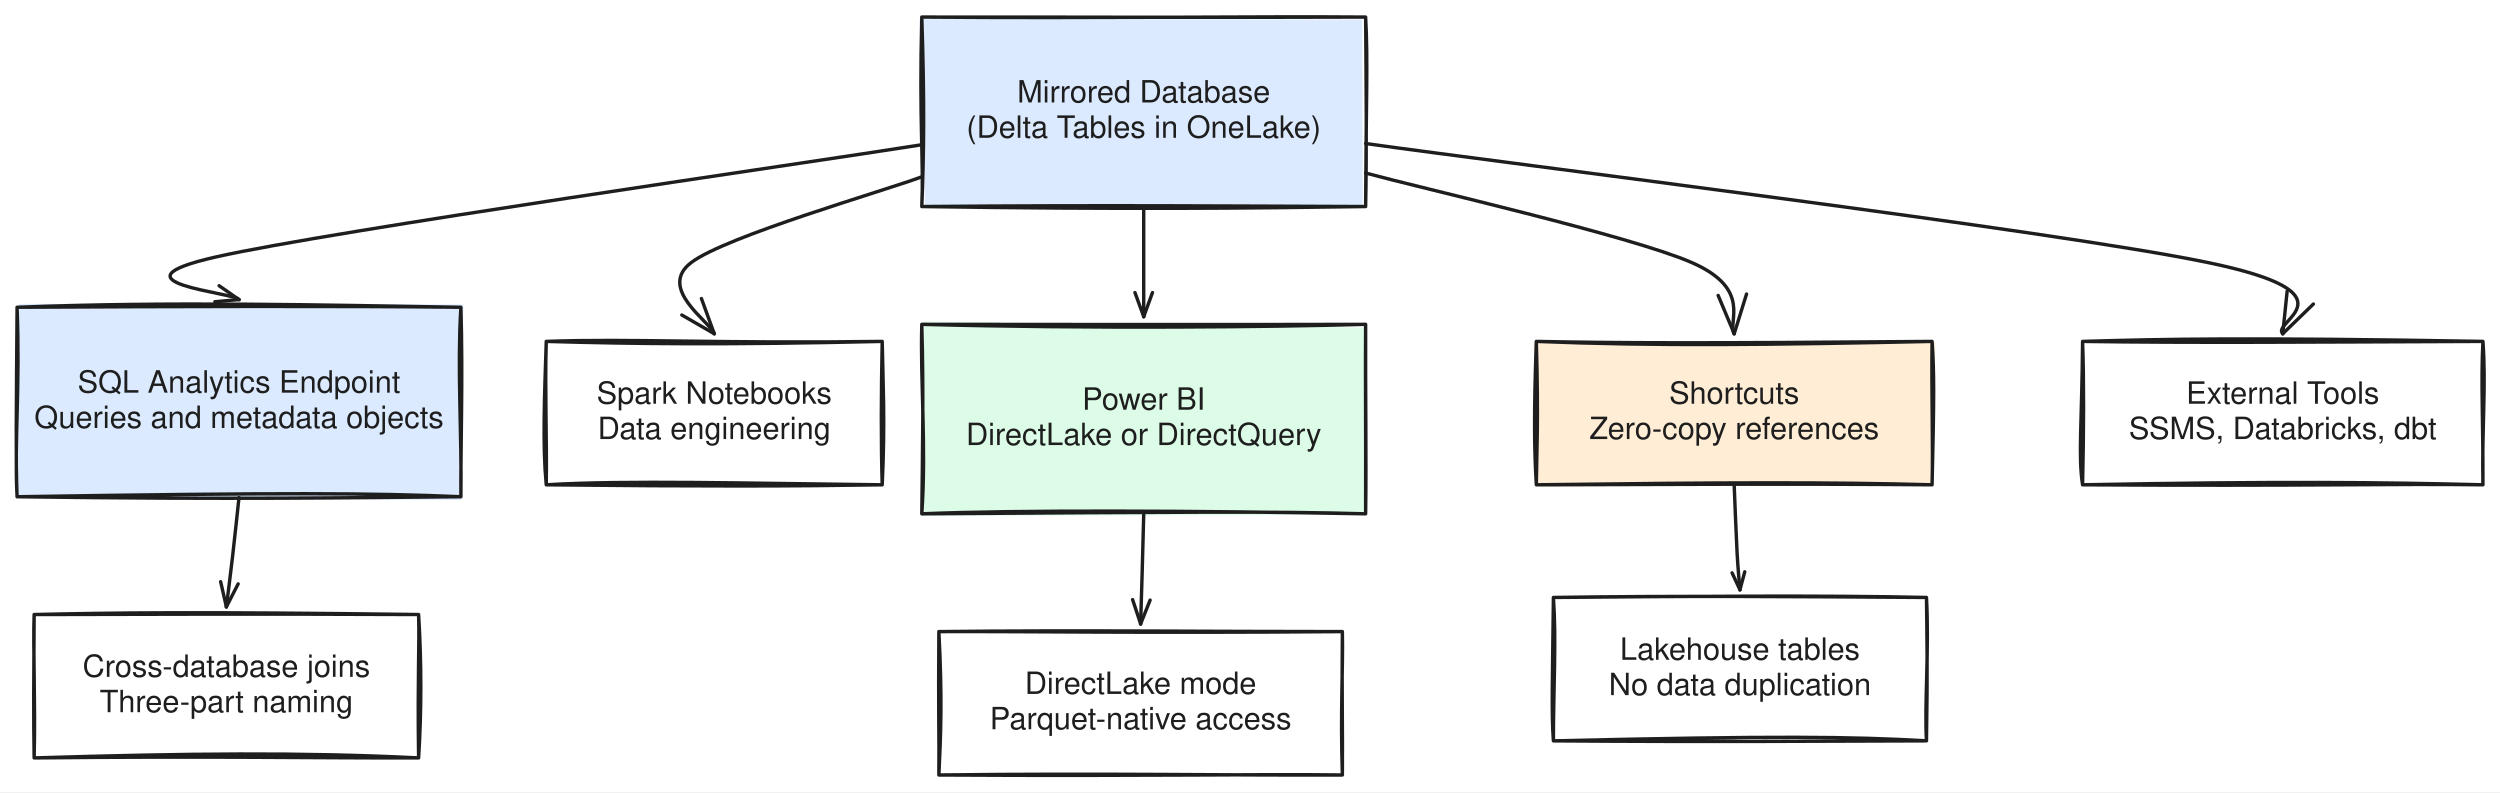
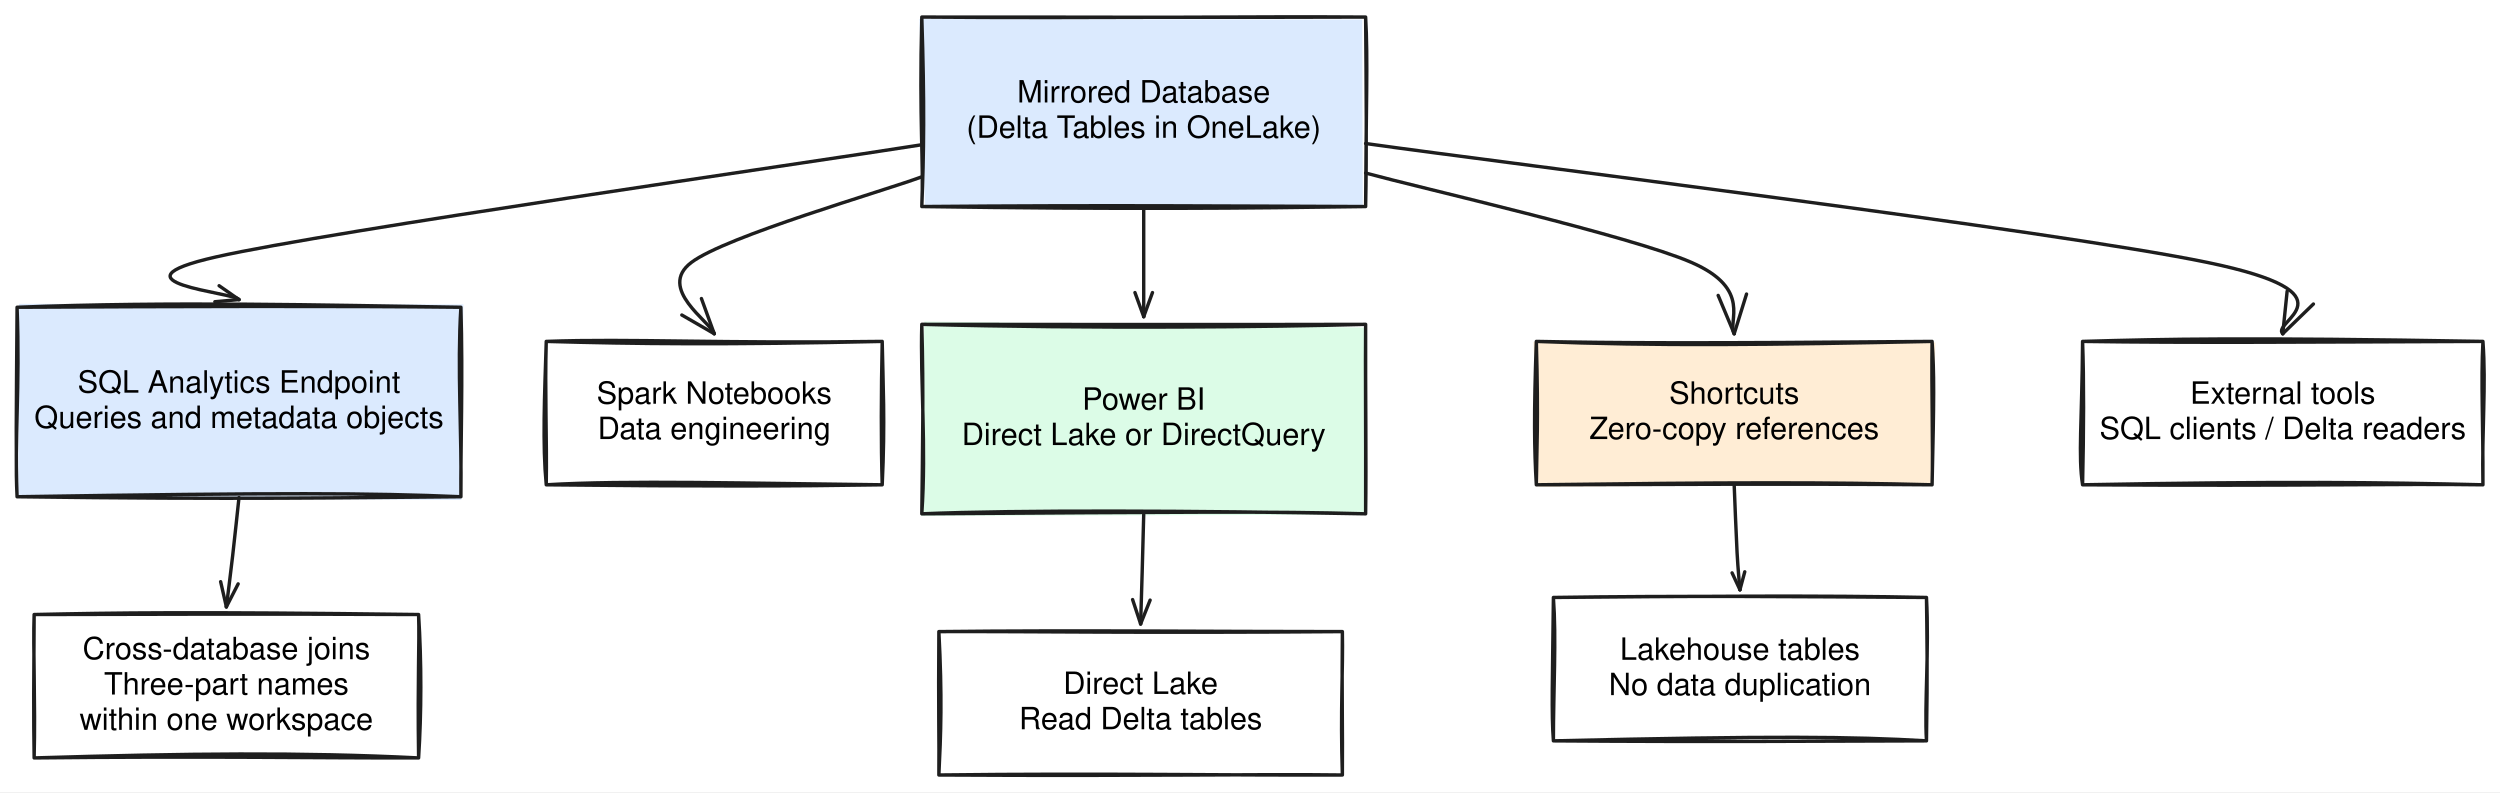
<svg xmlns="http://www.w3.org/2000/svg" version="1.1" viewBox="0 0 1464.531 464" width="1464.531" height="464">
  <defs>
    <style class="style-fonts">
      </style>
  </defs>
  <rect x="0" y="0" width="1464.531" height="464" fill="#ffffff" />
  <g stroke-linecap="round" transform="translate(540 10) rotate(0 130 55.5)">
    <path d="M-1.41 1.17 L258 1.46 L258.33 111.22 L1.9 111.66" stroke="none" stroke-width="0" fill="#dbeafe" />
    <path d="M0 0 C100.76 0.87, 196.93 -0.56, 260 0 M0 0 C89.19 -0.08, 177.94 0.38, 260 0 M260 0 C261.42 24.59, 260.22 53.97, 260 111 M260 0 C260.34 41.13, 260.66 80.21, 260 111 M260 111 C191.31 112.01, 118.36 112.75, 0 111 M260 111 C183.47 110.74, 108 110.05, 0 111 M0 111 C1.2 84.32, -1.63 62.75, 0 0 M0 111 C1.24 80.39, 1.65 50.62, 0 0" stroke="#1e1e1e" stroke-width="2" fill="none" />
  </g>
  <g transform="translate(565.9463 44.8) rotate(0 104.0537 20.7)">
-     <text x="104.054" y="15.21" font-family="Helvetica, Segoe UI Emoji" font-size="18px" fill="#1e1e1e" text-anchor="middle" style="white-space: pre;" direction="ltr" dominant-baseline="alphabetic">Mirrored Database</text>
-     <text x="104.054" y="35.91" font-family="Helvetica, Segoe UI Emoji" font-size="18px" fill="#1e1e1e" text-anchor="middle" style="white-space: pre;" direction="ltr" dominant-baseline="alphabetic">(Delta Tables in OneLake)</text>
+     <text x="104.054" y="15.21" font-family="Helvetica, Segoe UI Emoji" font-size="18px" fill="#000000" text-anchor="middle" style="white-space: pre;" direction="ltr" dominant-baseline="alphabetic">Mirrored Database</text>
+     <text x="104.054" y="35.91" font-family="Helvetica, Segoe UI Emoji" font-size="18px" fill="#000000" text-anchor="middle" style="white-space: pre;" direction="ltr" dominant-baseline="alphabetic">(Delta Tables in OneLake)</text>
  </g>
  <g stroke-linecap="round" transform="translate(10 180) rotate(0 130 55.5)">
    <path d="M1.17 -2 L261.46 -1.67 L260.22 112.9 L0.66 111.48" stroke="none" stroke-width="0" fill="#dbeafe" />
    <path d="M0 0 C90.26 -3.53, 179.08 -1.27, 260 0 M0 0 C94.59 -0.51, 190.39 -0.8, 260 0 M260 0 C257.73 36.11, 260.59 73.66, 260 111 M260 0 C261.25 41.68, 259.78 83.45, 260 111 M260 111 C193.93 111.51, 129.3 112.74, 0 111 M260 111 C207.85 108.75, 154.53 108.54, 0 111 M0 111 C-1.65 77.76, 1.82 47.58, 0 0 M0 111 C-0.81 88.73, -0.46 64.55, 0 0" stroke="#1e1e1e" stroke-width="2" fill="none" />
  </g>
  <g transform="translate(19.92822 214.8) rotate(0 120.0718 20.7)">
-     <text x="120.072" y="15.21" font-family="Helvetica, Segoe UI Emoji" font-size="18px" fill="#1e1e1e" text-anchor="middle" style="white-space: pre;" direction="ltr" dominant-baseline="alphabetic">SQL Analytics Endpoint</text>
-     <text x="120.072" y="35.91" font-family="Helvetica, Segoe UI Emoji" font-size="18px" fill="#1e1e1e" text-anchor="middle" style="white-space: pre;" direction="ltr" dominant-baseline="alphabetic">Queries and metadata objects</text>
+     <text x="120.072" y="15.21" font-family="Helvetica, Segoe UI Emoji" font-size="18px" fill="#000000" text-anchor="middle" style="white-space: pre;" direction="ltr" dominant-baseline="alphabetic">SQL Analytics Endpoint</text>
+     <text x="120.072" y="35.91" font-family="Helvetica, Segoe UI Emoji" font-size="18px" fill="#000000" text-anchor="middle" style="white-space: pre;" direction="ltr" dominant-baseline="alphabetic">Queries and metadata objects</text>
  </g>
  <g stroke-linecap="round" transform="translate(320 200) rotate(0 98.40625 42)">
    <path d="M0 0 C48.93 -1.79, 102.66 1.33, 196.81 0 M0 0 C52.43 1.49, 104.74 2.12, 196.81 0 M196.81 0 C197.22 23.6, 198.59 46.9, 196.81 84 M196.81 0 C196.18 29.39, 196.07 60.08, 196.81 84 M196.81 84 C119.86 83.19, 46.16 81.19, 0 84 M196.81 84 C144.12 84.86, 91.65 84.98, 0 84 M0 84 C-2.25 60.61, -1 31.69, 0 0 M0 84 C0.44 56.23, -0.87 29.32, 0 0" stroke="#1e1e1e" stroke-width="2" fill="none" />
  </g>
  <g transform="translate(349.3682 221.3) rotate(0 69.03809 20.7)">
-     <text x="69.038" y="15.21" font-family="Helvetica, Segoe UI Emoji" font-size="18px" fill="#1e1e1e" text-anchor="middle" style="white-space: pre;" direction="ltr" dominant-baseline="alphabetic">Spark Notebooks</text>
-     <text x="69.038" y="35.91" font-family="Helvetica, Segoe UI Emoji" font-size="18px" fill="#1e1e1e" text-anchor="middle" style="white-space: pre;" direction="ltr" dominant-baseline="alphabetic">Data engineering</text>
+     <text x="69.038" y="15.21" font-family="Helvetica, Segoe UI Emoji" font-size="18px" fill="#000000" text-anchor="middle" style="white-space: pre;" direction="ltr" dominant-baseline="alphabetic">Spark Notebooks</text>
+     <text x="69.038" y="35.91" font-family="Helvetica, Segoe UI Emoji" font-size="18px" fill="#000000" text-anchor="middle" style="white-space: pre;" direction="ltr" dominant-baseline="alphabetic">Data engineering</text>
  </g>
  <g stroke-linecap="round" transform="translate(540 190) rotate(0 130 55.5)">
    <path d="M1.46 -1.67 L260.22 1.9 L260.66 111.48 L-0.47 112.28" stroke="none" stroke-width="0" fill="#dcfce7" />
    <path d="M0 0 C101 2.73, 205.91 1.53, 260 0 M0 0 C81.55 0.03, 163.89 0.28, 260 0 M260 0 C259.85 40.89, 260.47 80.37, 260 111 M260 0 C259.75 27.2, 260.15 55.83, 260 111 M260 111 C158.63 109.09, 55.63 108.67, 0 111 M260 111 C205.08 109.41, 150.49 110.01, 0 111 M0 111 C2.74 71.5, -0.96 33.73, 0 0 M0 111 C0.4 74.84, 1.13 39.08, 0 0" stroke="#1e1e1e" stroke-width="2" fill="none" />
  </g>
-   <g transform="translate(565.9683 224.8) rotate(0 104.0317 20.7)">
-     <text x="104.032" y="15.21" font-family="Helvetica, Segoe UI Emoji" font-size="18px" fill="#1e1e1e" text-anchor="middle" style="white-space: pre;" direction="ltr" dominant-baseline="alphabetic">Power BI</text>
-     <text x="104.032" y="35.91" font-family="Helvetica, Segoe UI Emoji" font-size="18px" fill="#1e1e1e" text-anchor="middle" style="white-space: pre;" direction="ltr" dominant-baseline="alphabetic">DirectLake or DirectQuery</text>
+   <g transform="translate(563.4678 224.8) rotate(0 106.5322 20.7)">
+     <text x="106.532" y="15.21" font-family="Helvetica, Segoe UI Emoji" font-size="18px" fill="#000000" text-anchor="middle" style="white-space: pre;" direction="ltr" dominant-baseline="alphabetic">Power BI</text>
+     <text x="106.532" y="35.91" font-family="Helvetica, Segoe UI Emoji" font-size="18px" fill="#000000" text-anchor="middle" style="white-space: pre;" direction="ltr" dominant-baseline="alphabetic">Direct Lake or DirectQuery</text>
  </g>
  <g stroke-linecap="round" transform="translate(900 200) rotate(0 115.9219 42)">
    <path d="M-1.67 0.22 L233.74 0.66 L232.33 83.53 L1.28 85.18" stroke="none" stroke-width="0" fill="#ffedd5" />
    <path d="M0 0 C70.38 2.87, 138.76 1.99, 231.84 0 M0 0 C47.15 0.94, 95.07 1.2, 231.84 0 M231.84 0 C233.12 18.62, 233.02 33.11, 231.84 84 M231.84 0 C231.38 29.56, 232.5 60.99, 231.84 84 M231.84 84 C172.25 82.39, 112.35 82.53, 0 84 M231.84 84 C148.15 83.29, 65.71 83.87, 0 84 M0 84 C0.19 63.84, 1.34 47.83, 0 0 M0 84 C-1.21 63.47, -1.51 42.51, 0 0" stroke="#1e1e1e" stroke-width="2" fill="none" />
  </g>
  <g transform="translate(930.3867 221.3) rotate(0 85.53516 20.7)">
-     <text x="85.535" y="15.21" font-family="Helvetica, Segoe UI Emoji" font-size="18px" fill="#1e1e1e" text-anchor="middle" style="white-space: pre;" direction="ltr" dominant-baseline="alphabetic">Shortcuts</text>
-     <text x="85.535" y="35.91" font-family="Helvetica, Segoe UI Emoji" font-size="18px" fill="#1e1e1e" text-anchor="middle" style="white-space: pre;" direction="ltr" dominant-baseline="alphabetic">Zero-copy references</text>
+     <text x="85.535" y="15.21" font-family="Helvetica, Segoe UI Emoji" font-size="18px" fill="#000000" text-anchor="middle" style="white-space: pre;" direction="ltr" dominant-baseline="alphabetic">Shortcuts</text>
+     <text x="85.535" y="35.91" font-family="Helvetica, Segoe UI Emoji" font-size="18px" fill="#000000" text-anchor="middle" style="white-space: pre;" direction="ltr" dominant-baseline="alphabetic">Zero-copy references</text>
  </g>
  <g stroke-linecap="round" transform="translate(1220 200) rotate(0 117.2656 42)">
    <path d="M0 0 C48.4 -1.39, 94.8 -2.43, 234.53 0 M0 0 C64.72 0.95, 129.48 0.39, 234.53 0 M234.53 0 C236.46 26.12, 233.87 50.98, 234.53 84 M234.53 0 C233.29 24.38, 234.68 46.67, 234.53 84 M234.53 84 C182.55 83.25, 132.34 84.82, 0 84 M234.53 84 C175.26 82.53, 116.69 81.84, 0 84 M0 84 C-2.64 67.02, -0.38 47.91, 0 0 M0 84 C0.7 52.73, 0.85 22.62, 0 0" stroke="#1e1e1e" stroke-width="2" fill="none" />
  </g>
-   <g transform="translate(1246.734 221.3) rotate(0 90.53174 20.7)">
-     <text x="90.532" y="15.21" font-family="Helvetica, Segoe UI Emoji" font-size="18px" fill="#1e1e1e" text-anchor="middle" style="white-space: pre;" direction="ltr" dominant-baseline="alphabetic">External Tools</text>
-     <text x="90.532" y="35.91" font-family="Helvetica, Segoe UI Emoji" font-size="18px" fill="#1e1e1e" text-anchor="middle" style="white-space: pre;" direction="ltr" dominant-baseline="alphabetic">SSMS, Databricks, dbt</text>
+   <g transform="translate(1229.718 221.3) rotate(0 107.5474 20.7)">
+     <text x="107.547" y="15.21" font-family="Helvetica, Segoe UI Emoji" font-size="18px" fill="#000000" text-anchor="middle" style="white-space: pre;" direction="ltr" dominant-baseline="alphabetic">External tools</text>
+     <text x="107.547" y="35.91" font-family="Helvetica, Segoe UI Emoji" font-size="18px" fill="#000000" text-anchor="middle" style="white-space: pre;" direction="ltr" dominant-baseline="alphabetic">SQL clients / Delta readers</text>
  </g>
  <g stroke-linecap="round" transform="translate(20 360) rotate(0 112.6094 42)">
    <path d="M0 0 C47 -1.04, 93.5 -1.72, 225.22 0 M0 0 C59.05 -0.02, 117.78 -0.53, 225.22 0 M225.22 0 C226.98 28.02, 226.92 57.74, 225.22 84 M225.22 0 C225.79 18.59, 224.53 34.54, 225.22 84 M225.22 84 C156.51 80.58, 90 81.29, 0 84 M225.22 84 C164.12 84.11, 102.31 82.89, 0 84 M0 84 C0.82 51.53, -0.73 19.5, 0 0 M0 84 C-0.41 60.71, -0.25 36.07, 0 0" stroke="#1e1e1e" stroke-width="2" fill="none" />
  </g>
-   <g transform="translate(48.06738 381.3) rotate(0 84.54199 20.7)">
-     <text x="84.542" y="15.21" font-family="Helvetica, Segoe UI Emoji" font-size="18px" fill="#1e1e1e" text-anchor="middle" style="white-space: pre;" direction="ltr" dominant-baseline="alphabetic">Cross-database joins</text>
-     <text x="84.542" y="35.91" font-family="Helvetica, Segoe UI Emoji" font-size="18px" fill="#1e1e1e" text-anchor="middle" style="white-space: pre;" direction="ltr" dominant-baseline="alphabetic">Three-part naming</text>
+   <g transform="translate(46.56445 370.95) rotate(0 86.04492 31.05)">
+     <text x="86.045" y="15.21" font-family="Helvetica, Segoe UI Emoji" font-size="18px" fill="#000000" text-anchor="middle" style="white-space: pre;" direction="ltr" dominant-baseline="alphabetic">Cross-database joins</text>
+     <text x="86.045" y="35.91" font-family="Helvetica, Segoe UI Emoji" font-size="18px" fill="#000000" text-anchor="middle" style="white-space: pre;" direction="ltr" dominant-baseline="alphabetic">Three-part names</text>
+     <text x="86.045" y="56.61" font-family="Helvetica, Segoe UI Emoji" font-size="18px" fill="#000000" text-anchor="middle" style="white-space: pre;" direction="ltr" dominant-baseline="alphabetic">within one workspace</text>
  </g>
  <g stroke-linecap="round" transform="translate(550 370) rotate(0 118.1875 42)">
    <path d="M0 0 C81.22 -0.94, 161.53 0.03, 236.38 0 M0 0 C56.96 -0.22, 112.94 0.98, 236.38 0 M236.38 0 C235.98 31.84, 236.63 59.59, 236.38 84 M236.38 0 C236.87 22.22, 235.11 45.34, 236.38 84 M236.38 84 C165.95 84.29, 97.73 82.83, 0 84 M236.38 84 C183.49 83.31, 128.98 84.77, 0 84 M0 84 C1.18 60.23, 2 38.13, 0 0 M0 84 C0.24 63.87, -0.38 46.36, 0 0" stroke="#1e1e1e" stroke-width="2" fill="none" />
  </g>
-   <g transform="translate(579.1411 391.3) rotate(0 89.04639 20.7)">
-     <text x="89.046" y="15.21" font-family="Helvetica, Segoe UI Emoji" font-size="18px" fill="#1e1e1e" text-anchor="middle" style="white-space: pre;" direction="ltr" dominant-baseline="alphabetic">DirectLake mode</text>
-     <text x="89.046" y="35.91" font-family="Helvetica, Segoe UI Emoji" font-size="18px" fill="#1e1e1e" text-anchor="middle" style="white-space: pre;" direction="ltr" dominant-baseline="alphabetic">Parquet-native access</text>
+   <g transform="translate(596.6445 391.3) rotate(0 71.54297 20.7)">
+     <text x="71.543" y="15.21" font-family="Helvetica, Segoe UI Emoji" font-size="18px" fill="#000000" text-anchor="middle" style="white-space: pre;" direction="ltr" dominant-baseline="alphabetic">Direct Lake</text>
+     <text x="71.543" y="35.91" font-family="Helvetica, Segoe UI Emoji" font-size="18px" fill="#000000" text-anchor="middle" style="white-space: pre;" direction="ltr" dominant-baseline="alphabetic">Read Delta tables</text>
  </g>
  <g stroke-linecap="round" transform="translate(910 350) rotate(0 109.2734 42)">
    <path d="M0 0 C78.5 -0.71, 159.64 -1.34, 218.55 0 M0 0 C70.39 -1.1, 142.86 -0.51, 218.55 0 M218.55 0 C220.21 31.3, 217.27 62.77, 218.55 84 M218.55 0 C218.8 20.27, 219.26 42.15, 218.55 84 M218.55 84 C175.33 81.47, 129.59 81, 0 84 M218.55 84 C155.96 84.17, 95.6 84.71, 0 84 M0 84 C-1.22 67.9, -0.52 47.98, 0 0 M0 84 C0 53.99, 1.79 24.09, 0 0" stroke="#1e1e1e" stroke-width="2" fill="none" />
  </g>
  <g transform="translate(942.2197 371.3) rotate(0 77.05371 20.7)">
-     <text x="77.054" y="15.21" font-family="Helvetica, Segoe UI Emoji" font-size="18px" fill="#1e1e1e" text-anchor="middle" style="white-space: pre;" direction="ltr" dominant-baseline="alphabetic">Lakehouse tables</text>
-     <text x="77.054" y="35.91" font-family="Helvetica, Segoe UI Emoji" font-size="18px" fill="#1e1e1e" text-anchor="middle" style="white-space: pre;" direction="ltr" dominant-baseline="alphabetic">No data duplication</text>
+     <text x="77.054" y="15.21" font-family="Helvetica, Segoe UI Emoji" font-size="18px" fill="#000000" text-anchor="middle" style="white-space: pre;" direction="ltr" dominant-baseline="alphabetic">Lakehouse tables</text>
+     <text x="77.054" y="35.91" font-family="Helvetica, Segoe UI Emoji" font-size="18px" fill="#000000" text-anchor="middle" style="white-space: pre;" direction="ltr" dominant-baseline="alphabetic">No data duplication</text>
  </g>
  <g stroke-linecap="round">
    <g transform="translate(540.0005 84.794) rotate(0 -206.7034 45.353)">
      <path d="M0 0 C-68.9 10.95, -346.74 50.59, -413.41 65.71 C-480.07 80.82, -402.23 86.54, -400 90.71 M0 0 C-68.9 10.95, -346.74 50.59, -413.41 65.71 C-480.07 80.82, -402.23 86.54, -400 90.71" stroke="#1e1e1e" stroke-width="2" fill="none" />
    </g>
    <g transform="translate(540.0005 84.794) rotate(0 -206.7034 45.353)">
      <path d="M-414.13 91.97 C-410.35 91.63, -406.57 91.29, -400 90.71 M-414.13 91.97 C-410.31 91.63, -406.5 91.29, -400 90.71" stroke="#1e1e1e" stroke-width="2" fill="none" />
    </g>
    <g transform="translate(540.0005 84.794) rotate(0 -206.7034 45.353)">
      <path d="M-411.64 82.59 C-408.52 84.77, -405.41 86.94, -400 90.71 M-411.64 82.59 C-408.49 84.78, -405.35 86.97, -400 90.71" stroke="#1e1e1e" stroke-width="2" fill="none" />
    </g>
  </g>
  <mask />
  <g stroke-linecap="round">
    <g transform="translate(540.0005 103.589) rotate(0 -67.50037 45.9555)">
      <path d="M0 0 C-22.5 8.36, -114.73 34.84, -135 50.16 C-155.27 65.48, -123.83 84.95, -121.59 91.91 M0 0 C-22.5 8.36, -114.73 34.84, -135 50.16 C-155.27 65.48, -123.83 84.95, -121.59 91.91" stroke="#1e1e1e" stroke-width="2" fill="none" />
    </g>
    <g transform="translate(540.0005 103.589) rotate(0 -67.50037 45.9555)">
      <path d="M-140.58 80.95 C-134.6 84.4, -128.63 87.85, -121.59 91.91 M-140.58 80.95 C-133.81 84.86, -127.04 88.77, -121.59 91.91" stroke="#1e1e1e" stroke-width="2" fill="none" />
    </g>
    <g transform="translate(540.0005 103.589) rotate(0 -67.50037 45.9555)">
      <path d="M-129.09 71.31 C-126.73 77.79, -124.37 84.28, -121.59 91.91 M-129.09 71.31 C-126.42 78.65, -123.75 86, -121.59 91.91" stroke="#1e1e1e" stroke-width="2" fill="none" />
    </g>
  </g>
  <mask />
  <g stroke-linecap="round">
    <g transform="translate(670.0005 121.5) rotate(0 0 32)">
      <path d="M0 0 C0 5.67, 0 23.33, 0 34 C0 44.67, 0 59, 0 64 M0 0 C0 5.67, 0 23.33, 0 34 C0 44.67, 0 59, 0 64" stroke="#1e1e1e" stroke-width="2" fill="none" />
    </g>
    <g transform="translate(670.0005 121.5) rotate(0 0 32)">
      <path d="M-5.13 49.9 C-4.08 52.8, -3.02 55.7, 0 64 M-5.13 49.9 C-4.09 52.77, -3.04 55.64, 0 64" stroke="#1e1e1e" stroke-width="2" fill="none" />
    </g>
    <g transform="translate(670.0005 121.5) rotate(0 0 32)">
      <path d="M5.13 49.9 C4.08 52.8, 3.02 55.7, 0 64 M5.13 49.9 C4.09 52.77, 3.04 55.64, 0 64" stroke="#1e1e1e" stroke-width="2" fill="none" />
    </g>
  </g>
  <mask />
  <g stroke-linecap="round">
    <g transform="translate(800.0005 101.364) rotate(0 107.9605 47.068)">
      <path d="M0 0 C31.82 8.73, 154.93 36.7, 190.92 52.39 C226.91 68.08, 211.75 87.18, 215.92 94.14 M0 0 C31.82 8.73, 154.93 36.7, 190.92 52.39 C226.91 68.08, 211.75 87.18, 215.92 94.14" stroke="#1e1e1e" stroke-width="2" fill="none" />
    </g>
    <g transform="translate(800.0005 101.364) rotate(0 107.9605 47.068)">
      <path d="M206.52 71.7 C209.1 77.87, 211.69 84.04, 215.92 94.14 M206.52 71.7 C209.31 78.35, 212.09 85.01, 215.92 94.14" stroke="#1e1e1e" stroke-width="2" fill="none" />
    </g>
    <g transform="translate(800.0005 101.364) rotate(0 107.9605 47.068)">
      <path d="M223.14 70.9 C221.16 77.29, 219.17 83.68, 215.92 94.14 M223.14 70.9 C221 77.79, 218.86 84.68, 215.92 94.14" stroke="#1e1e1e" stroke-width="2" fill="none" />
    </g>
  </g>
  <mask />
  <g stroke-linecap="round">
    <g transform="translate(800.0005 84.071) rotate(0 268.6326 55.7145)">
      <path d="M0 0 C82.2 11.61, 403.64 51.11, 493.19 69.68 C582.73 88.25, 529.92 104.47, 537.27 111.43 M0 0 C82.2 11.61, 403.64 51.11, 493.19 69.68 C582.73 88.25, 529.92 104.47, 537.27 111.43" stroke="#1e1e1e" stroke-width="2" fill="none" />
    </g>
    <g transform="translate(800.0005 84.071) rotate(0 268.6326 55.7145)">
      <path d="M539.83 86.56 C539.16 93.11, 538.48 99.66, 537.27 111.43 M539.83 86.56 C538.94 95.17, 538.06 103.77, 537.27 111.43" stroke="#1e1e1e" stroke-width="2" fill="none" />
    </g>
    <g transform="translate(800.0005 84.071) rotate(0 268.6326 55.7145)">
      <path d="M555.22 94.03 C550.49 98.61, 545.76 103.19, 537.27 111.43 M555.22 94.03 C549 100.05, 542.79 106.07, 537.27 111.43" stroke="#1e1e1e" stroke-width="2" fill="none" />
    </g>
  </g>
  <mask />
  <g stroke-linecap="round">
    <g transform="translate(140 291.5) rotate(0 -3.695312 32)">
      <path d="M0 0 C-0.62 5.67, -2.46 23.33, -3.7 34 C-4.93 44.67, -6.77 59, -7.39 64 M0 0 C-0.62 5.67, -2.46 23.33, -3.7 34 C-4.93 44.67, -6.77 59, -7.39 64" stroke="#1e1e1e" stroke-width="2" fill="none" />
    </g>
    <g transform="translate(140 291.5) rotate(0 -3.695312 32)">
      <path d="M-10.75 49.26 C-9.95 52.79, -9.14 56.31, -7.39 64 M-10.75 49.26 C-9.52 54.65, -8.3 60.03, -7.39 64" stroke="#1e1e1e" stroke-width="2" fill="none" />
    </g>
    <g transform="translate(140 291.5) rotate(0 -3.695312 32)">
      <path d="M-0.49 50.55 C-2.14 53.77, -3.79 56.98, -7.39 64 M-0.49 50.55 C-3.01 55.47, -5.53 60.38, -7.39 64" stroke="#1e1e1e" stroke-width="2" fill="none" />
    </g>
  </g>
  <mask />
  <g stroke-linecap="round">
    <g transform="translate(670.0005 301.5) rotate(0 -0.90625 32)">
      <path d="M0 0 C-0.15 5.67, -0.6 23.33, -0.91 34 C-1.21 44.67, -1.66 59, -1.81 64 M0 0 C-0.15 5.67, -0.6 23.33, -0.91 34 C-1.21 44.67, -1.66 59, -1.81 64" stroke="#1e1e1e" stroke-width="2" fill="none" />
    </g>
    <g transform="translate(670.0005 301.5) rotate(0 -0.90625 32)">
      <path d="M-6.51 49.75 C-4.98 54.39, -3.45 59.04, -1.81 64 M-6.51 49.75 C-4.74 55.12, -2.97 60.5, -1.81 64" stroke="#1e1e1e" stroke-width="2" fill="none" />
    </g>
    <g transform="translate(670.0005 301.5) rotate(0 -0.90625 32)">
      <path d="M3.75 50.06 C1.94 54.61, 0.12 59.15, -1.81 64 M3.75 50.06 C1.65 55.32, -0.45 60.58, -1.81 64" stroke="#1e1e1e" stroke-width="2" fill="none" />
    </g>
  </g>
  <mask />
  <g stroke-linecap="round">
    <g transform="translate(1015.922 284.5) rotate(0 1.675781 30.5)">
      <path d="M0 0 C0.28 6.54, 1.12 29.08, 1.68 39.25 C2.23 49.42, 3.07 57.38, 3.35 61 M0 0 C0.28 6.54, 1.12 29.08, 1.68 39.25 C2.23 49.42, 3.07 57.38, 3.35 61" stroke="#1e1e1e" stroke-width="2" fill="none" />
    </g>
    <g transform="translate(1015.922 284.5) rotate(0 1.675781 30.5)">
      <path d="M-1.25 51.11 C-0.01 53.78, 1.23 56.45, 3.35 61 M-1.25 51.11 C0.41 54.68, 2.07 58.24, 3.35 61" stroke="#1e1e1e" stroke-width="2" fill="none" />
    </g>
    <g transform="translate(1015.922 284.5) rotate(0 1.675781 30.5)">
      <path d="M6.18 50.47 C5.42 53.31, 4.65 56.15, 3.35 61 M6.18 50.47 C5.16 54.26, 4.14 58.06, 3.35 61" stroke="#1e1e1e" stroke-width="2" fill="none" />
    </g>
  </g>
  <mask />
</svg>
